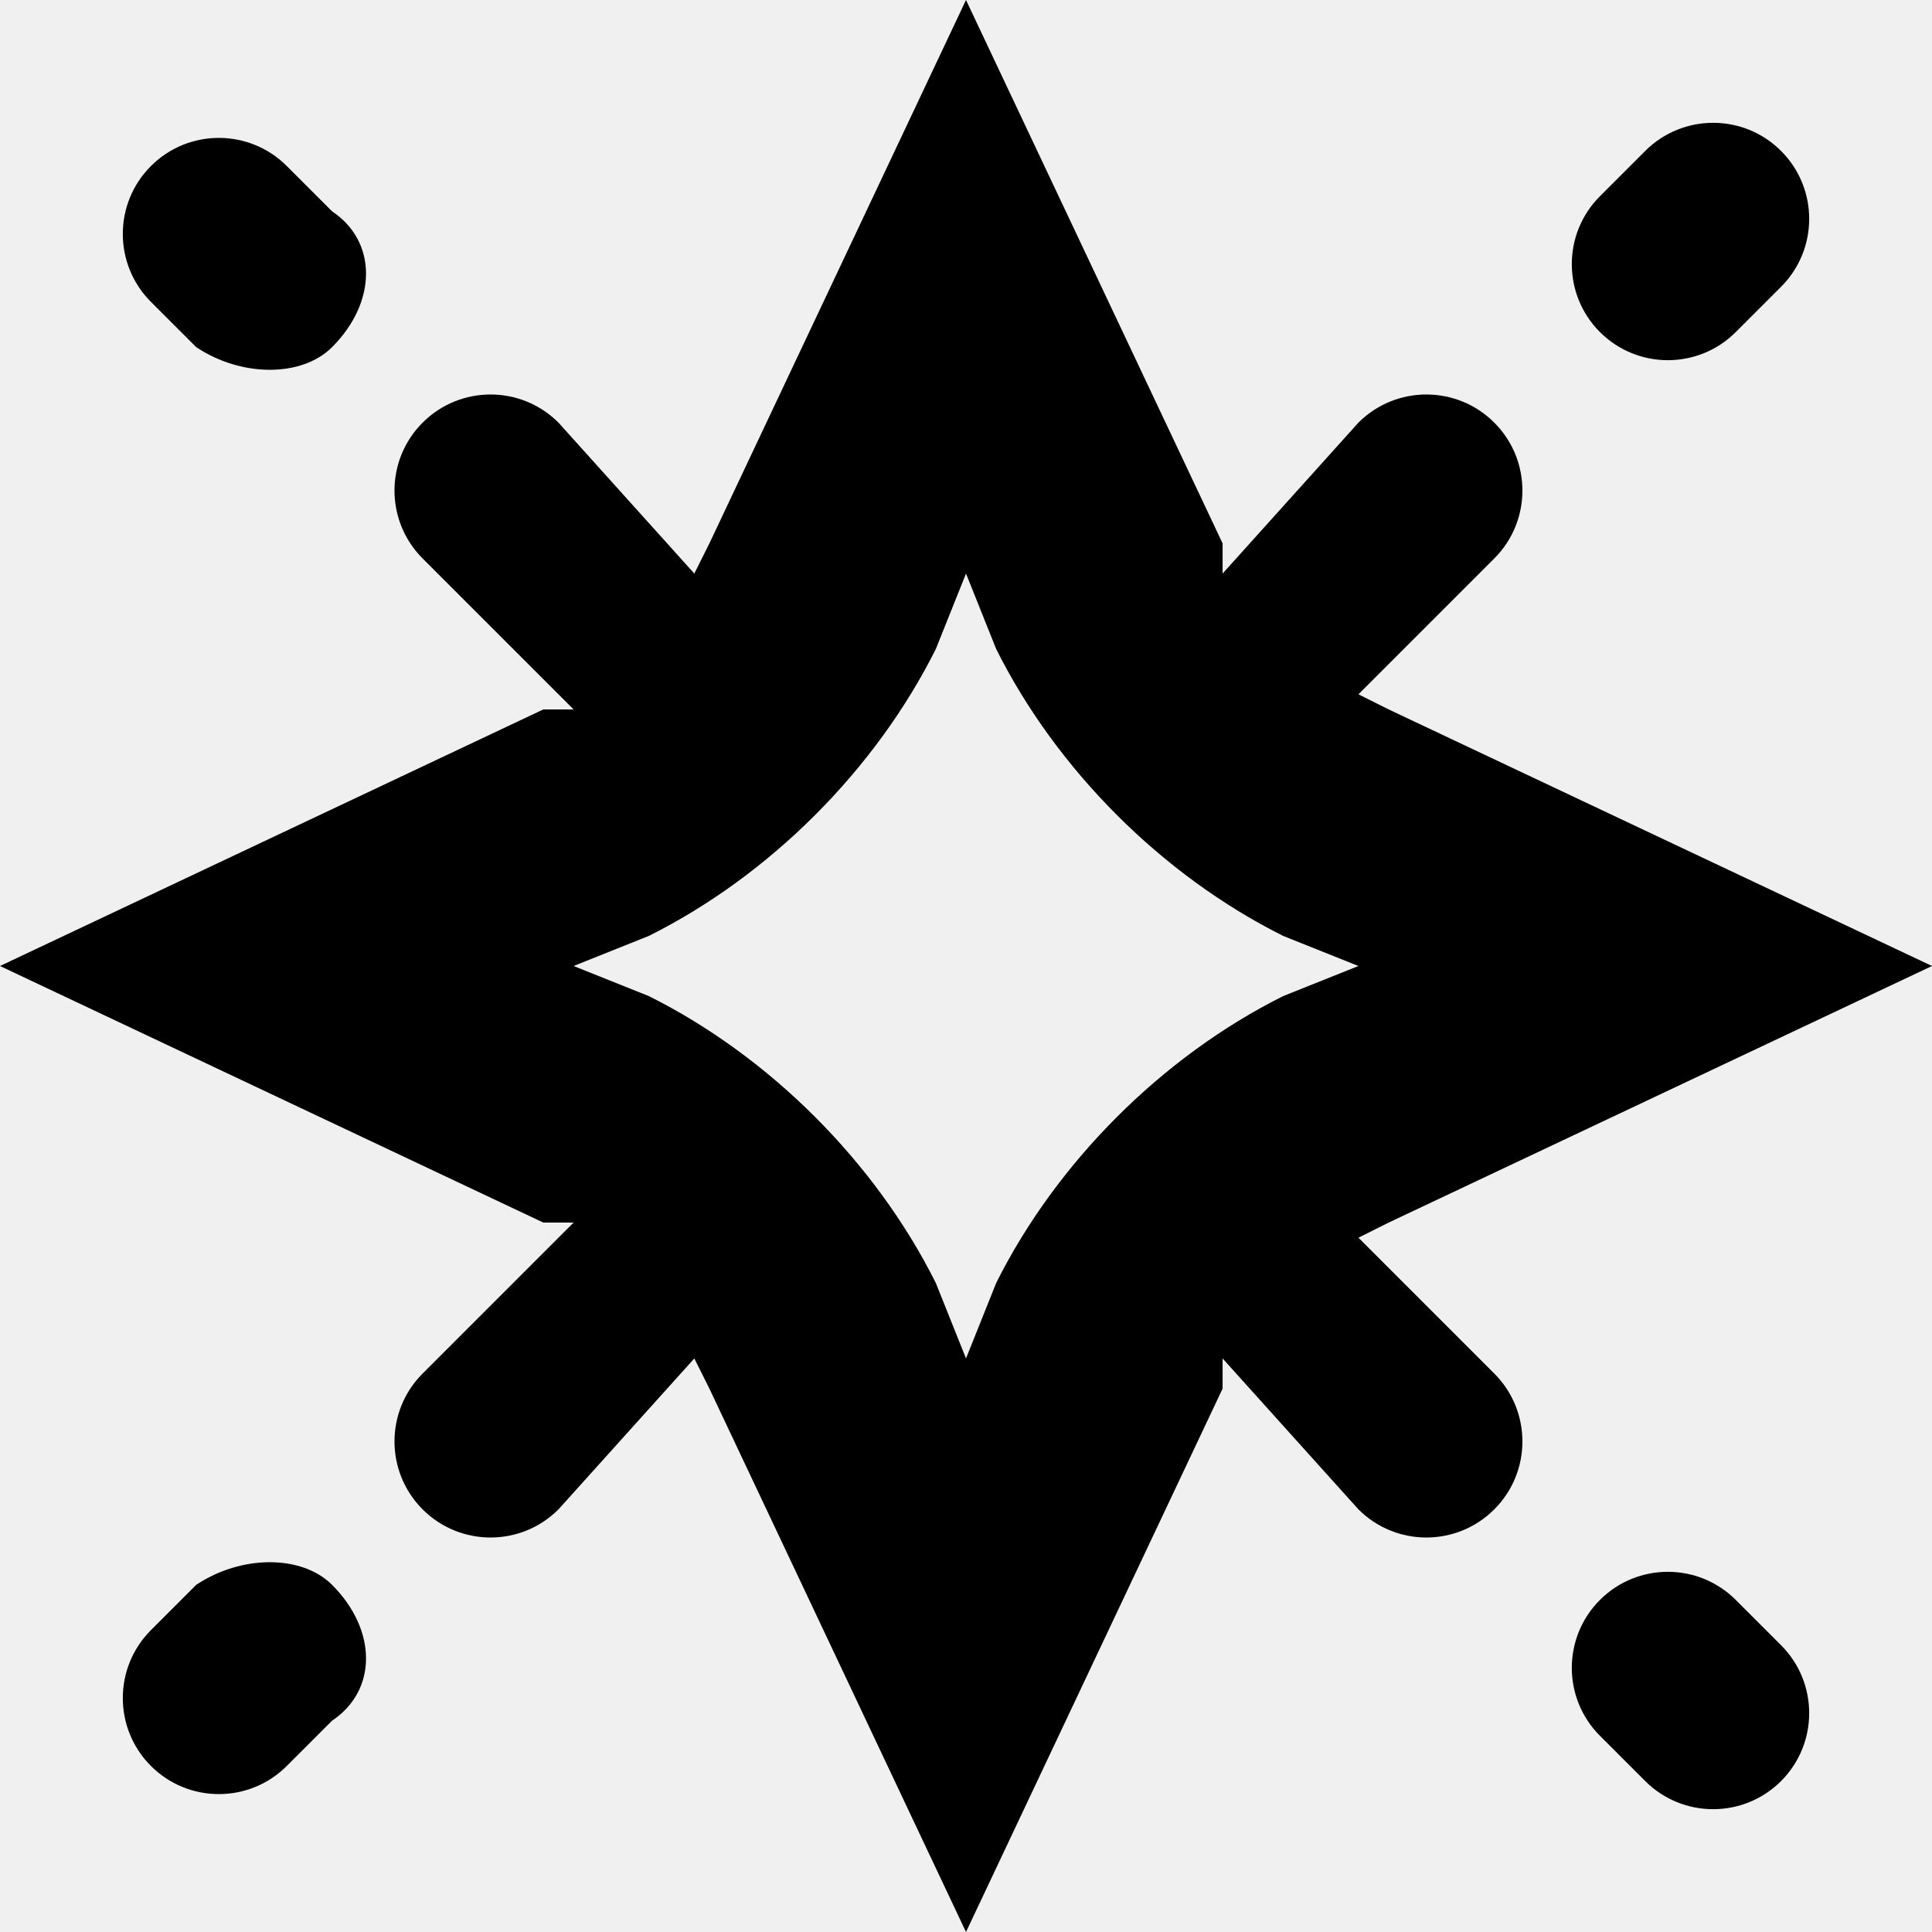
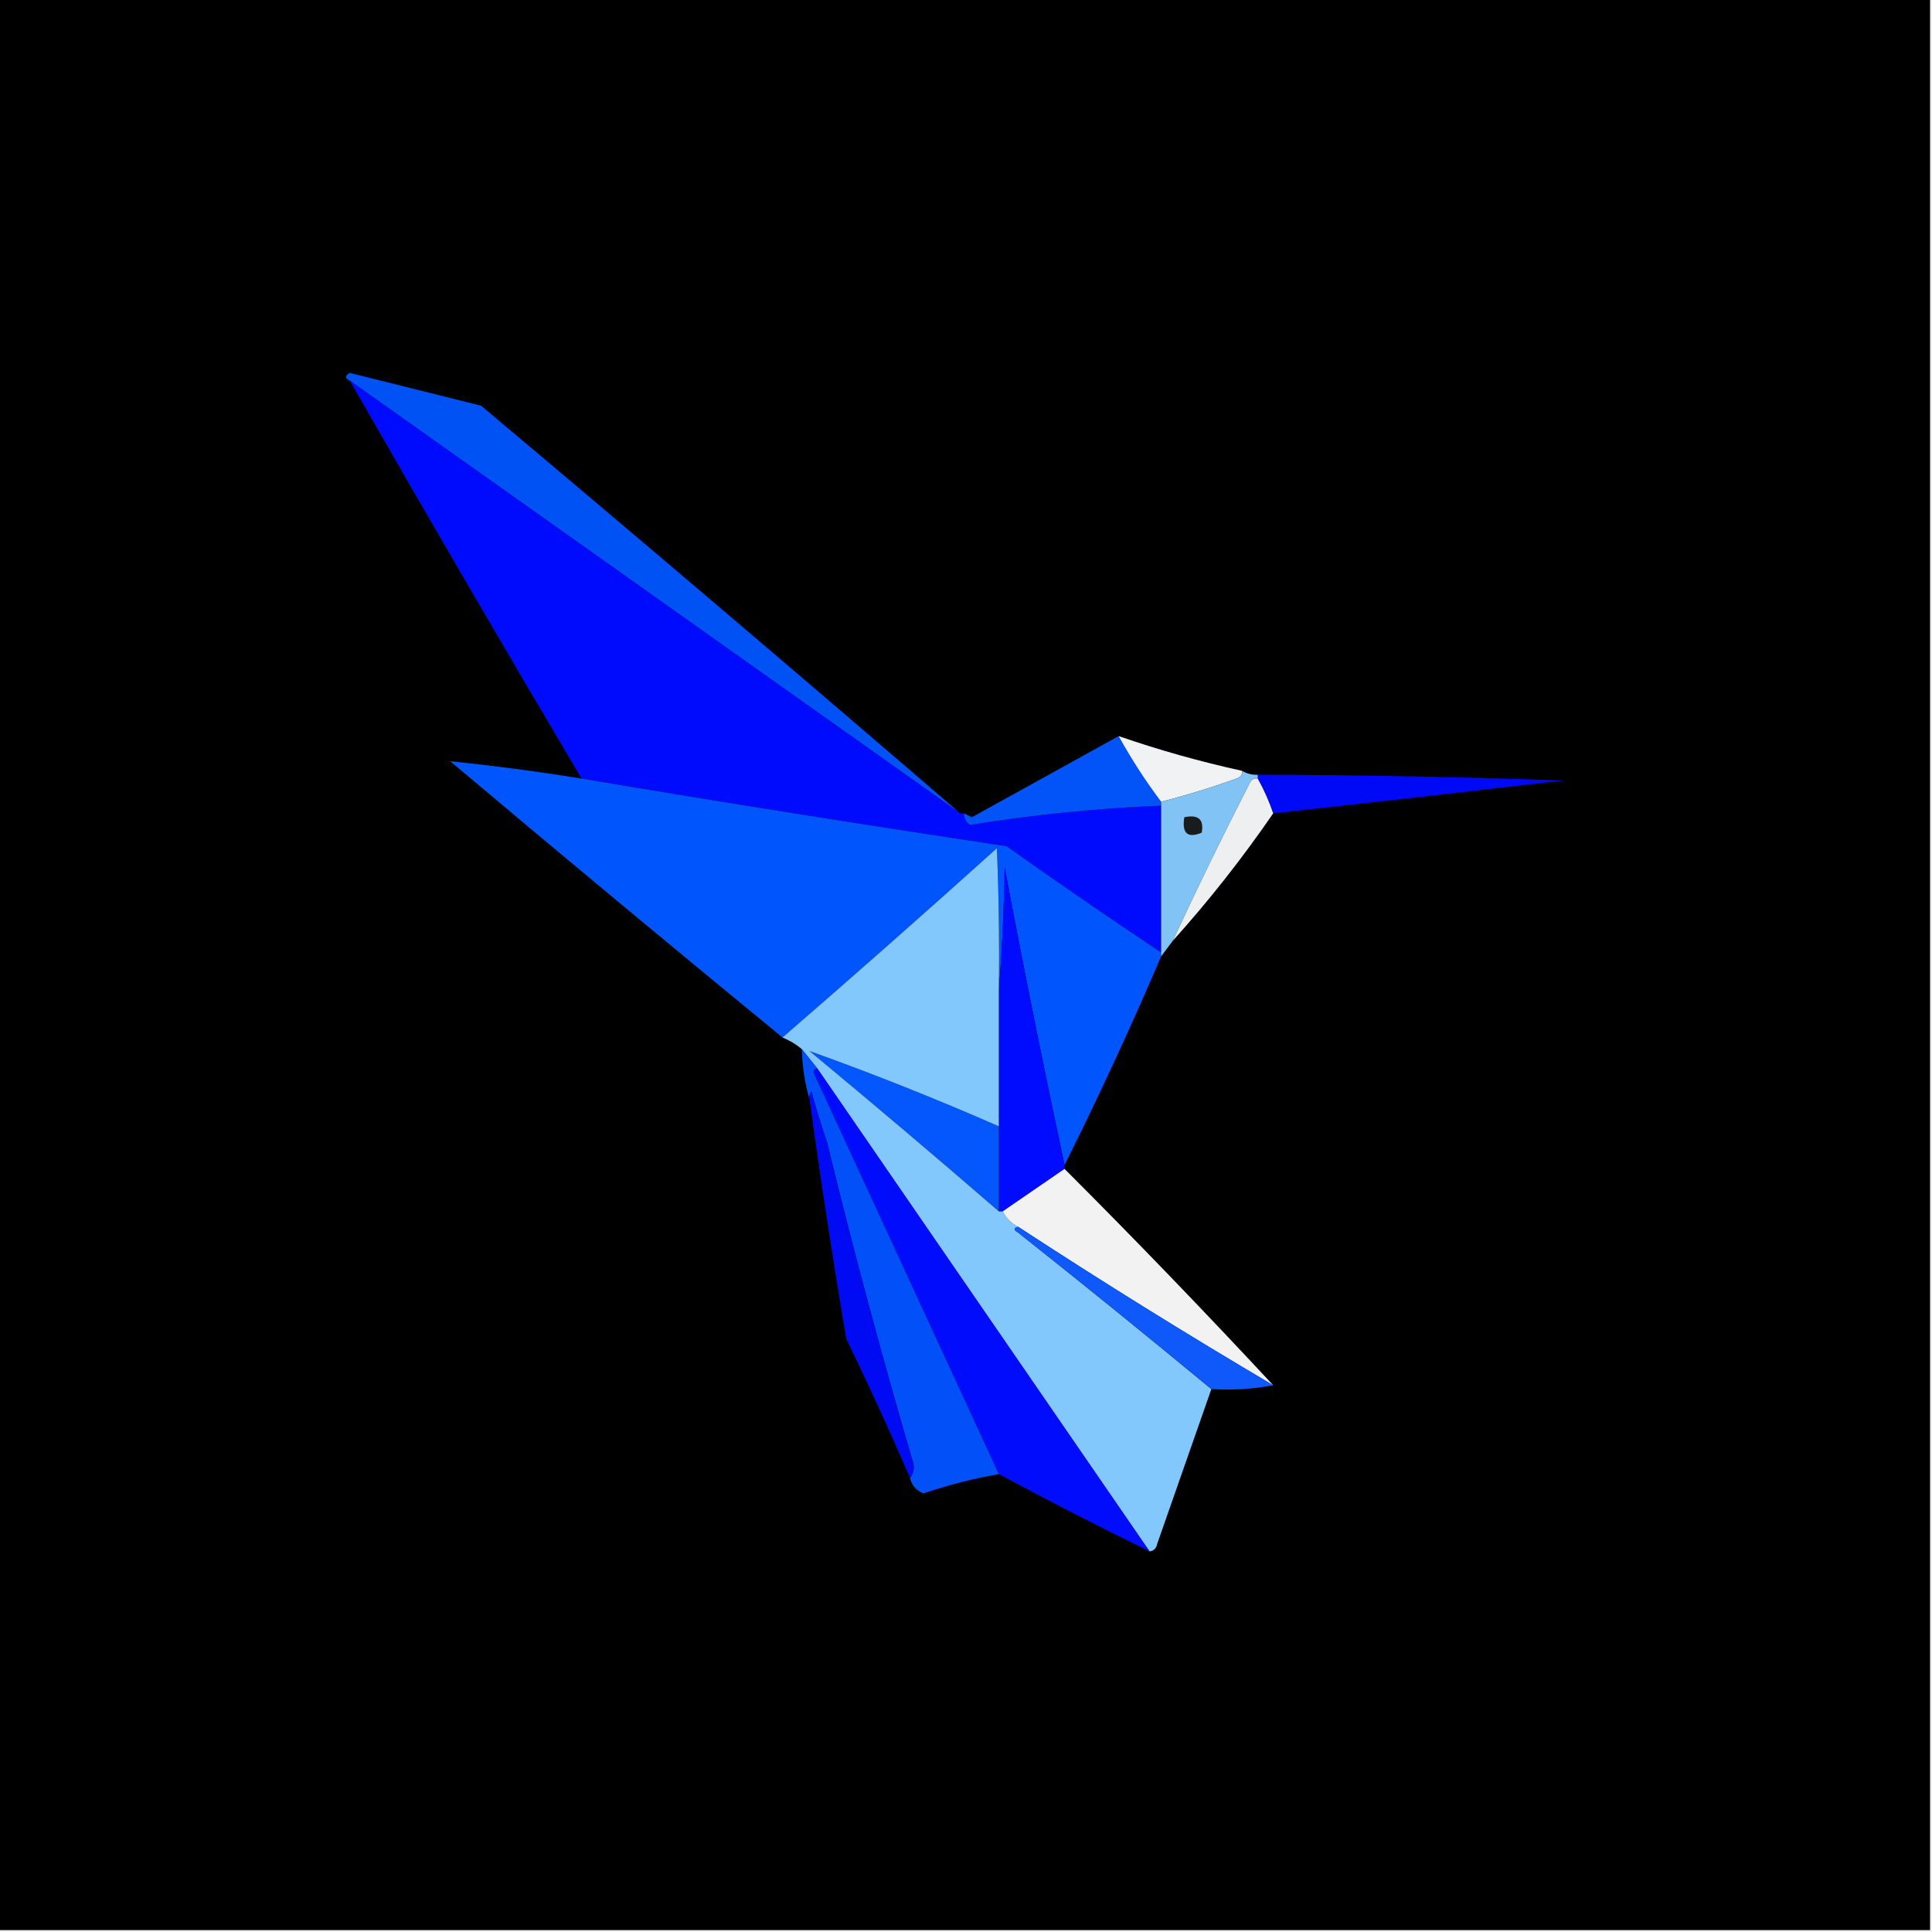
- <svg xmlns="http://www.w3.org/2000/svg" viewBox="0 0 128 128">
-   <path fill-rule="evenodd" d="M81 36 64 0 47 36l-1 2-9-10a6 6 0 0 0-9 9l10 10h-2L0 64l36 17h2L28 91a6 6 0 1 0 9 9l9-10 1 2 17 36 17-36v-2l9 10a6 6 0 1 0 9-9l-9-9 2-1 36-17-36-17-2-1 9-9a6 6 0 1 0-9-9l-9 10v-2Zm-17 2-2 5c-4 8-11 15-19 19l-5 2 5 2c8 4 15 11 19 19l2 5 2-5c4-8 11-15 19-19l5-2-5-2c-8-4-15-11-19-19l-2-5Z" clip-rule="evenodd" />
-   <path d="M118 19a6 6 0 0 0-9-9l-3 3a6 6 0 1 0 9 9l3-3Zm-96 4c-2 2-6 2-9 0l-3-3a6 6 0 1 1 9-9l3 3c3 2 3 6 0 9Zm0 82c-2-2-6-2-9 0l-3 3a6 6 0 1 0 9 9l3-3c3-2 3-6 0-9Zm96 4a6 6 0 0 1-9 9l-3-3a6 6 0 1 1 9-9l3 3Z" />
-   <style>path{fill:#000}@media (prefers-color-scheme:dark){path{fill:#fff}}</style>
+ <svg xmlns="http://www.w3.org/2000/svg" version="1.1" width="500px" height="500px" style="shape-rendering:geometricPrecision; text-rendering:geometricPrecision; image-rendering:optimizeQuality; fill-rule:evenodd; clip-rule:evenodd">
+   <g>
+     <path style="opacity:1" fill="#000000" d="M -0.5,-0.5 C 166.167,-0.5 332.833,-0.5 499.5,-0.5C 499.5,166.167 499.5,332.833 499.5,499.5C 332.833,499.5 166.167,499.5 -0.5,499.5C -0.5,332.833 -0.5,166.167 -0.5,-0.5 Z" />
+   </g>
+   <g>
+     <path style="opacity:1" fill="#0052f5" d="M 248.5,210.5 C 195.833,173.167 143.167,135.833 90.5,98.5C 89.227,97.923 89.227,97.257 90.5,96.5C 101.804,99.326 113.138,102.159 124.5,105C 166.09,139.948 207.424,175.114 248.5,210.5 Z" />
+   </g>
+   <g>
+     <path style="opacity:1" fill="#000afd" d="M 90.5,98.5 C 143.167,135.833 195.833,173.167 248.5,210.5C 248.833,210.5 249.167,210.5 249.5,210.5C 249.461,211.756 249.961,212.756 251,213.5C 267.341,210.847 283.841,209.181 300.5,208.5C 300.5,221.167 300.5,233.833 300.5,246.5C 287.047,237.554 273.714,228.387 260.5,219C 223.737,213.484 187.07,207.65 150.5,201.5C 130.236,167.303 110.236,132.97 90.5,98.5 Z" />
+   </g>
+   <g>
+     <path style="opacity:1" fill="#0253f8" d="M 289.5,190.5 C 292.78,196.441 296.447,202.108 300.5,207.5C 300.5,207.833 300.5,208.167 300.5,208.5C 283.841,209.181 267.341,210.847 251,213.5C 249.961,212.756 249.461,211.756 249.5,210.5C 250.15,210.804 250.817,211.137 251.5,211.5C 264.194,204.488 276.86,197.488 289.5,190.5 Z" />
+   </g>
+   <g>
+     <path style="opacity:1" fill="#f1f2f4" d="M 289.5,190.5 C 299.989,194.122 310.656,197.122 321.5,199.5C 321.53,200.497 321.03,201.164 320,201.5C 313.573,203.81 307.073,205.81 300.5,207.5C 296.447,202.108 292.78,196.441 289.5,190.5 Z" />
+   </g>
+   <g>
+     <path style="opacity:1" fill="#0055fc" d="M 150.5,201.5 C 187.07,207.65 223.737,213.484 260.5,219C 273.714,228.387 287.047,237.554 300.5,246.5C 300.5,246.833 300.5,247.167 300.5,247.5C 292.677,265.809 284.343,283.809 275.5,301.5C 270.022,275.941 264.855,250.274 260,224.5C 259.83,235.341 259.33,246.008 258.5,256.5C 258.667,244.162 258.5,231.829 258,219.5C 239.603,236.07 221.103,252.404 202.5,268.5C 173.707,244.878 145.04,221.045 116.5,197C 127.843,198.166 139.176,199.666 150.5,201.5 Z" />
+   </g>
+   <g>
+     <path style="opacity:1" fill="#0009f6" d="M 325.5,200.5 C 351.841,200.558 378.174,201.058 404.5,202C 379.509,204.916 354.509,207.749 329.5,210.5C 328.439,207.378 327.105,204.378 325.5,201.5C 325.5,201.167 325.5,200.833 325.5,200.5 Z" />
+   </g>
+   <g>
+     <path style="opacity:1" fill="#81c3f5" d="M 321.5,199.5 C 322.708,200.234 324.041,200.567 325.5,200.5C 325.5,200.833 325.5,201.167 325.5,201.5C 324.624,201.369 323.957,201.702 323.5,202.5C 316.55,216.066 309.883,229.733 303.5,243.5C 302.488,244.872 301.488,246.205 300.5,247.5C 300.5,247.167 300.5,246.833 300.5,246.5C 300.5,233.833 300.5,221.167 300.5,208.5C 300.5,208.167 300.5,207.833 300.5,207.5C 307.073,205.81 313.573,203.81 320,201.5C 321.03,201.164 321.53,200.497 321.5,199.5 Z" />
+   </g>
+   <g>
+     <path style="opacity:1" fill="#eeeff0" d="M 325.5,201.5 C 327.105,204.378 328.439,207.378 329.5,210.5C 321.545,222.084 312.879,233.084 303.5,243.5C 309.883,229.733 316.55,216.066 323.5,202.5C 323.957,201.702 324.624,201.369 325.5,201.5 Z" />
+   </g>
+   <g>
+     <path style="opacity:1" fill="#191c1d" d="M 306.5,211.5 C 310.138,210.737 311.638,212.07 311,215.5C 307.331,217.009 305.831,215.676 306.5,211.5 Z" />
+   </g>
+   <g>
+     <path style="opacity:1" fill="#010bfd" d="M 275.5,301.5 C 275.5,301.833 275.5,302.167 275.5,302.5C 270.167,306.167 264.833,309.833 259.5,313.5C 259.167,313.5 258.833,313.5 258.5,313.5C 258.5,306.167 258.5,298.833 258.5,291.5C 258.5,279.833 258.5,268.167 258.5,256.5C 259.33,246.008 259.83,235.341 260,224.5C 264.855,250.274 270.022,275.941 275.5,301.5 Z" />
+   </g>
+   <g>
+     <path style="opacity:1" fill="#0357fc" d="M 258.5,291.5 C 258.5,298.833 258.5,306.167 258.5,313.5C 242.333,299.502 225.999,285.669 209.5,272C 225.973,277.895 242.307,284.395 258.5,291.5 Z" />
+   </g>
+   <g>
+     <path style="opacity:1" fill="#82c8fc" d="M 258.5,256.5 C 258.5,268.167 258.5,279.833 258.5,291.5C 242.307,284.395 225.973,277.895 209.5,272C 225.999,285.669 242.333,299.502 258.5,313.5C 258.833,313.5 259.167,313.5 259.5,313.5C 260.37,315.274 261.703,316.607 263.5,317.5C 262.262,317.81 262.262,318.31 263.5,319C 280.331,332.334 296.997,345.834 313.5,359.5C 308.847,372.813 304.18,386.146 299.5,399.5C 299.253,400.713 298.586,401.38 297.5,401.5C 268.833,359.833 240.167,318.167 211.5,276.5C 210.136,274.809 208.803,273.142 207.5,271.5C 206.035,270.263 204.368,269.263 202.5,268.5C 221.103,252.404 239.603,236.07 258,219.5C 258.5,231.829 258.667,244.162 258.5,256.5 Z" />
+   </g>
+   <g>
+     <path style="opacity:1" fill="#020cfc" d="M 211.5,276.5 C 240.167,318.167 268.833,359.833 297.5,401.5C 284.37,395.102 271.37,388.435 258.5,381.5C 242.498,346.829 226.498,312.162 210.5,277.5C 210.624,276.893 210.957,276.56 211.5,276.5 Z" />
+   </g>
+   <g>
+     <path style="opacity:1" fill="#0250f7" d="M 207.5,271.5 C 208.803,273.142 210.136,274.809 211.5,276.5C 210.957,276.56 210.624,276.893 210.5,277.5C 226.498,312.162 242.498,346.829 258.5,381.5C 251.894,382.645 245.394,384.311 239,386.5C 237.144,385.798 235.977,384.464 235.5,382.5C 236.613,381.054 236.78,379.387 236,377.5C 228.052,350.376 220.718,323.043 214,295.5C 212.514,291.224 211.181,286.891 210,282.5C 209.536,283.094 209.369,283.761 209.5,284.5C 208.291,280.382 207.624,276.049 207.5,271.5 Z" />
+   </g>
+   <g>
+     <path style="opacity:1" fill="#000af3" d="M 235.5,382.5 C 230.286,370.402 224.786,358.402 219,346.5C 215.505,325.875 212.338,305.209 209.5,284.5C 209.369,283.761 209.536,283.094 210,282.5C 211.181,286.891 212.514,291.224 214,295.5C 220.718,323.043 228.052,350.376 236,377.5C 236.78,379.387 236.613,381.054 235.5,382.5 Z" />
+   </g>
+   <g>
+     <path style="opacity:1" fill="#f2f2f3" d="M 275.5,302.5 C 293.836,320.836 311.836,339.503 329.5,358.5C 307.192,345.345 285.192,331.679 263.5,317.5C 261.703,316.607 260.37,315.274 259.5,313.5C 264.833,309.833 270.167,306.167 275.5,302.5 Z" />
+   </g>
+   <g>
+     <path style="opacity:1" fill="#0f59fa" d="M 263.5,317.5 C 285.192,331.679 307.192,345.345 329.5,358.5C 324.36,359.488 319.026,359.821 313.5,359.5C 296.997,345.834 280.331,332.334 263.5,319C 262.262,318.31 262.262,317.81 263.5,317.5 Z" />
+   </g>
</svg>
